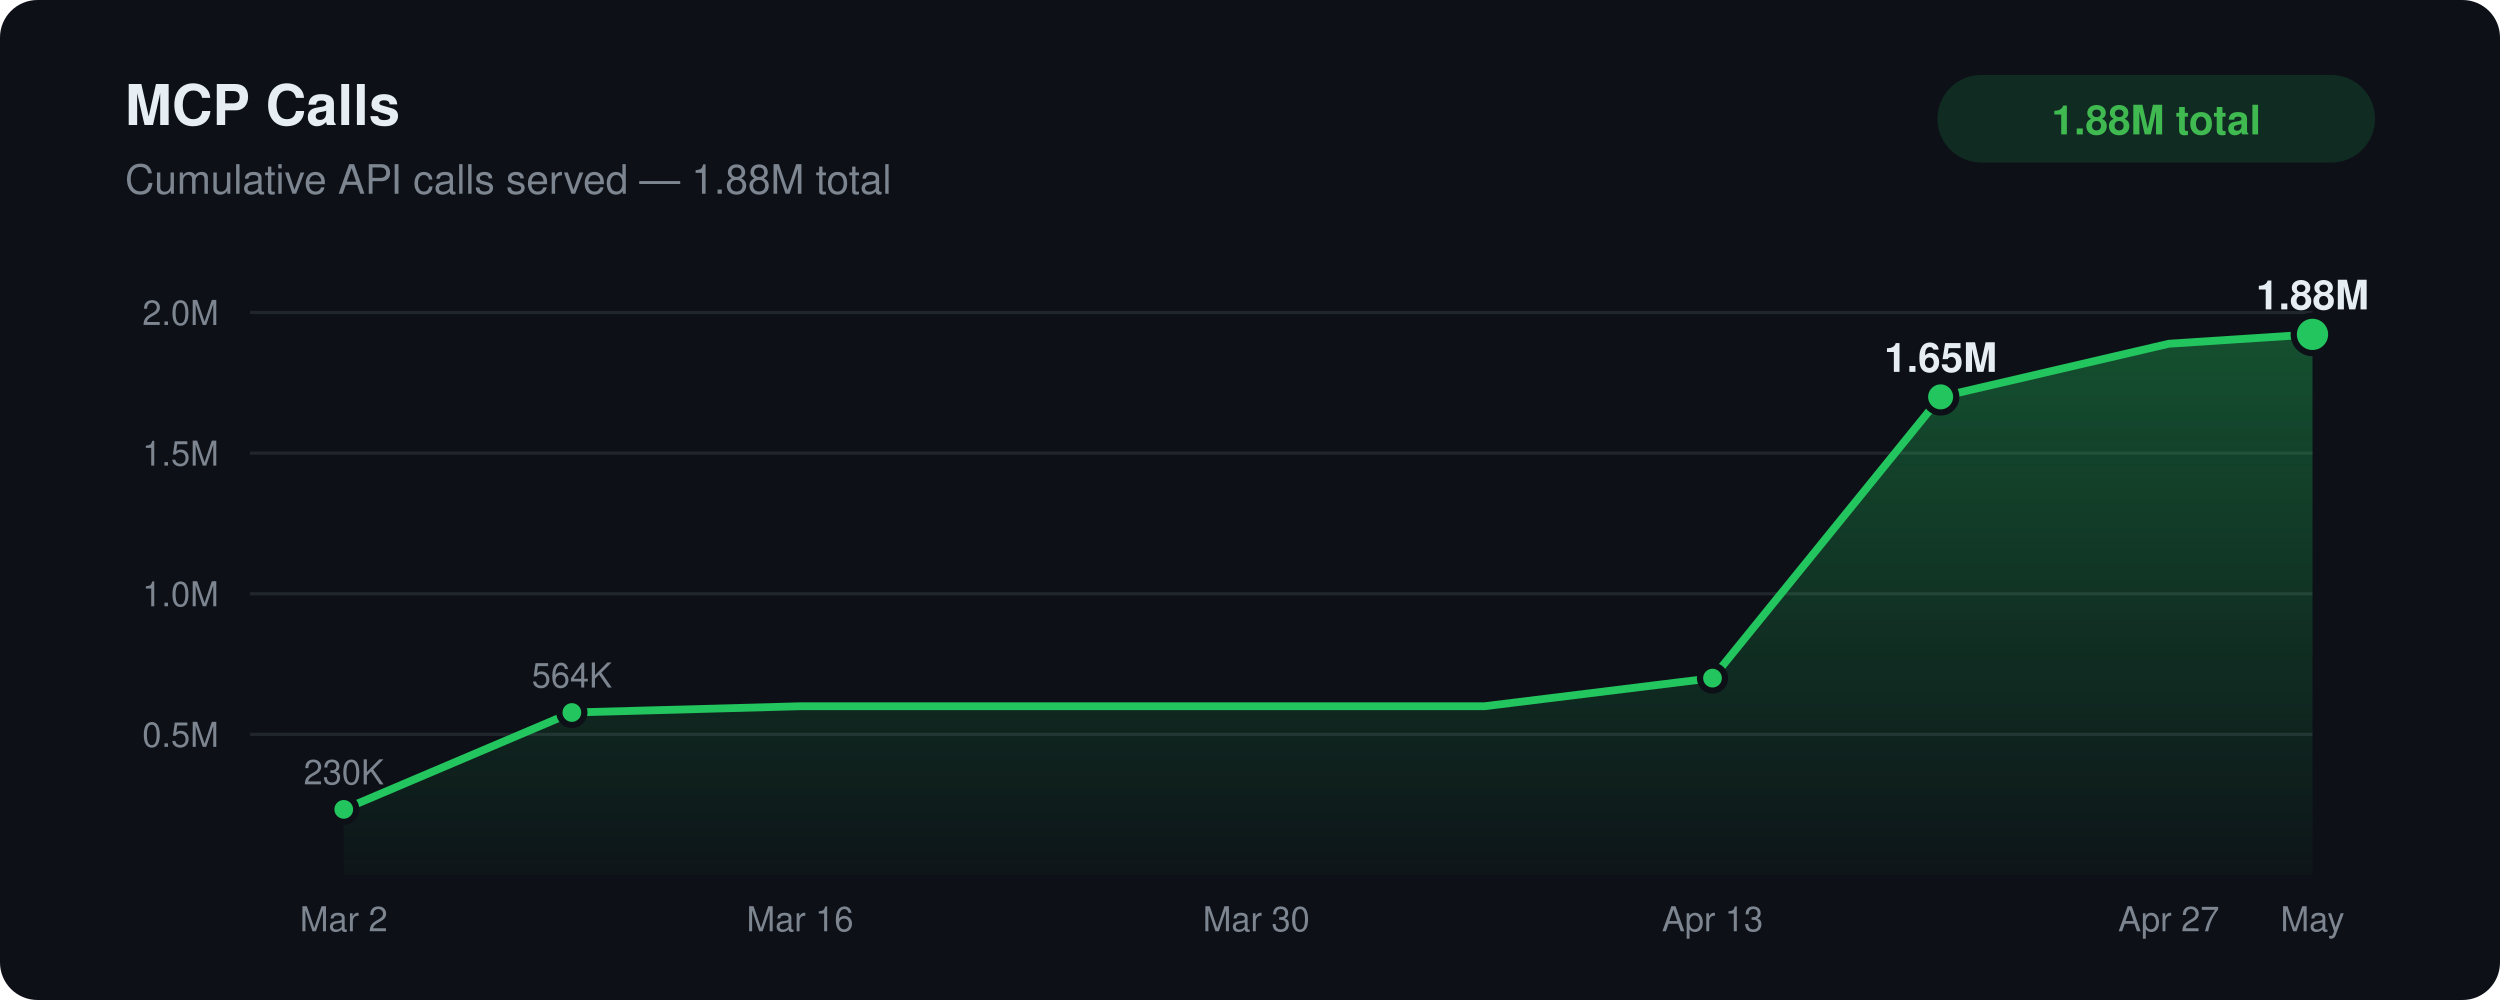
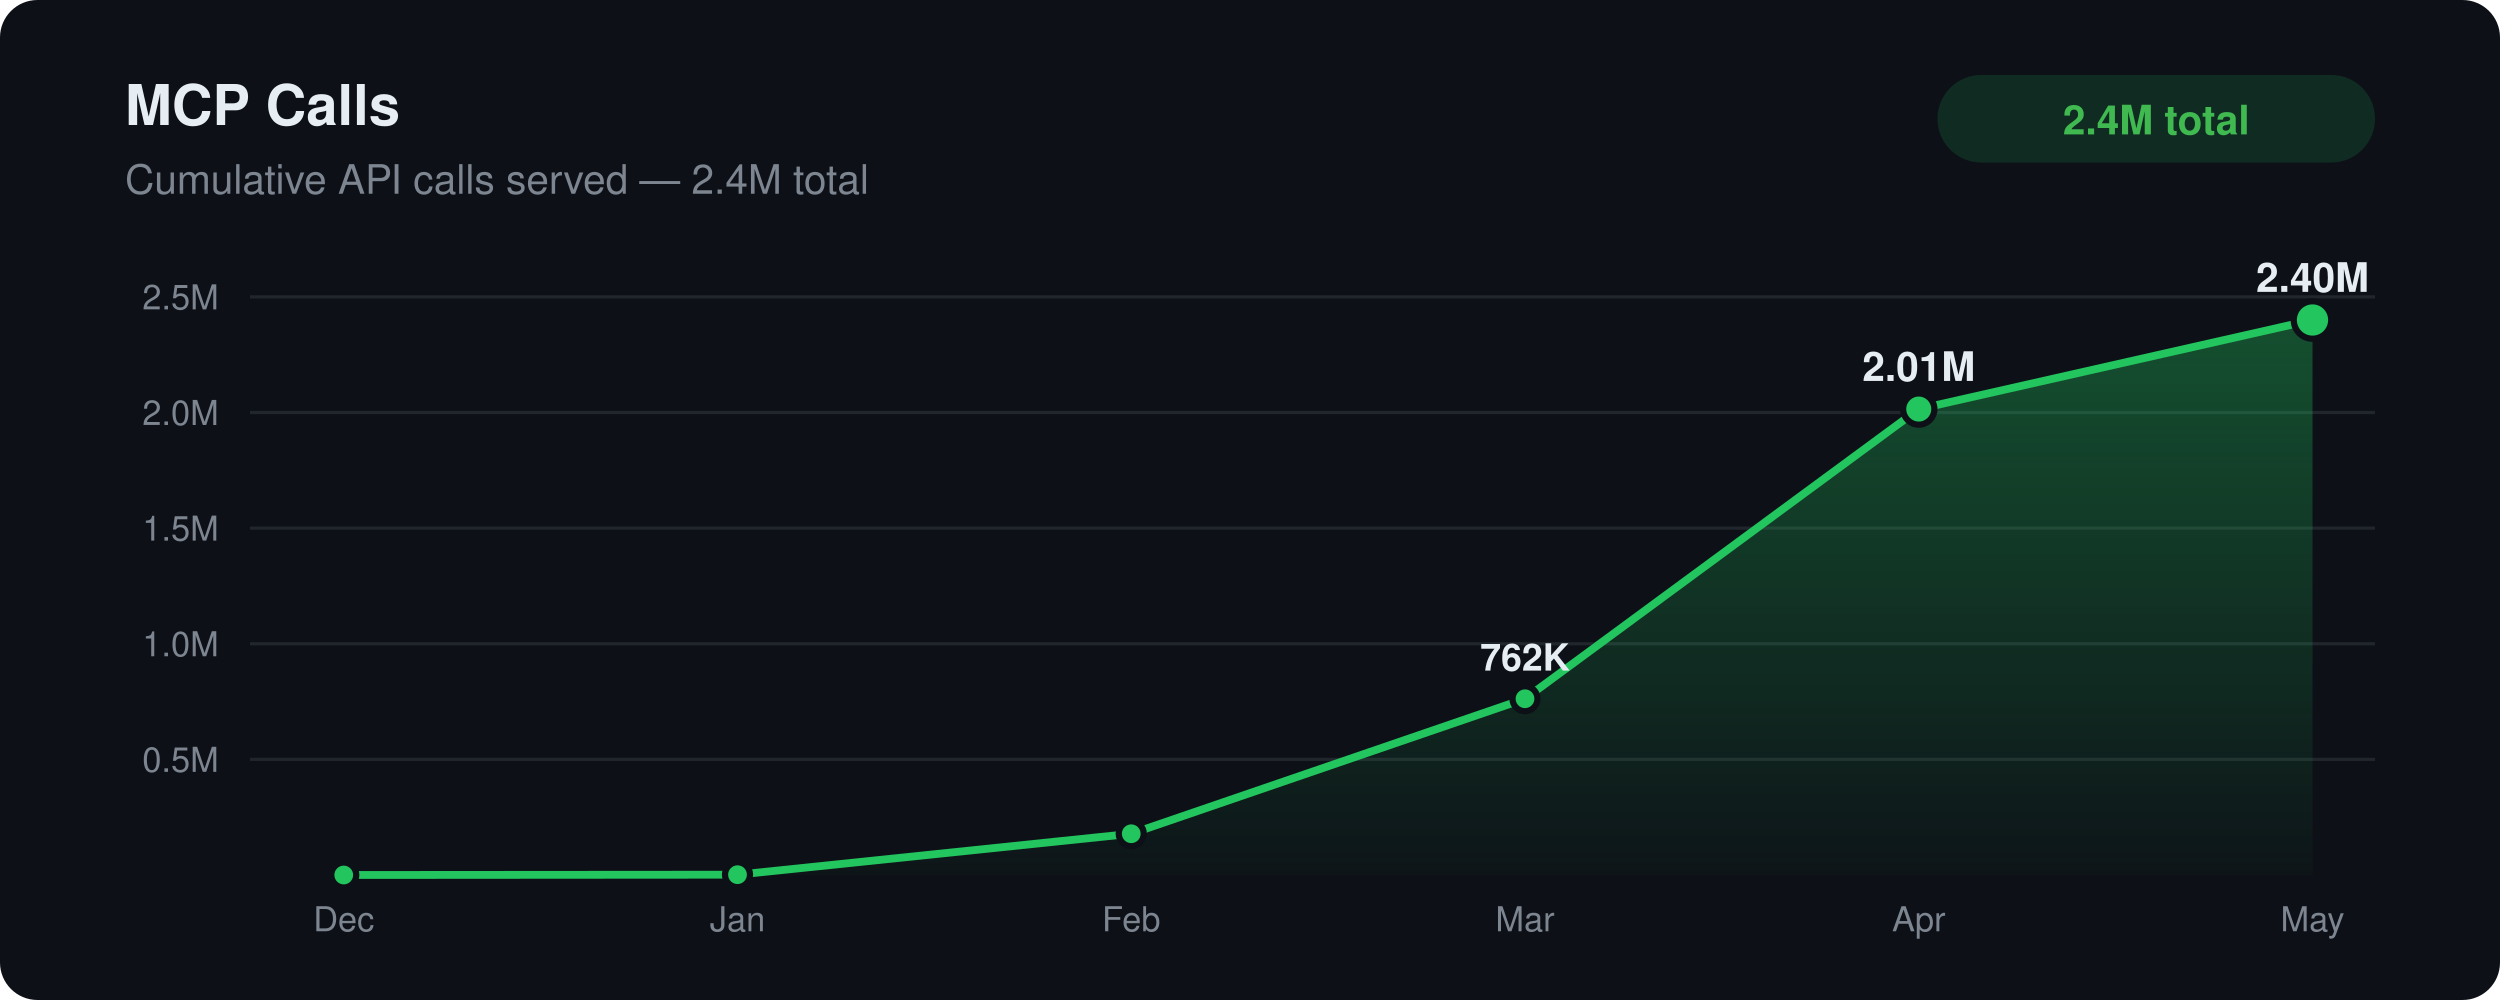
<svg xmlns="http://www.w3.org/2000/svg" viewBox="0 0 800 320" font-family="-apple-system, BlinkMacSystemFont, 'Segoe UI', Helvetica, Arial, sans-serif">
  <defs>
    <linearGradient id="callGrad" x1="0" y1="0" x2="0" y2="1">
      <stop offset="0%" stop-color="#22c55e" stop-opacity="0.35" />
      <stop offset="100%" stop-color="#22c55e" stop-opacity="0.02" />
    </linearGradient>
  </defs>
  <rect width="800" height="320" rx="12" fill="#0d1117" />
  <text x="40" y="40" fill="#e6edf3" font-size="18" font-weight="600">MCP Calls</text>
-   <text x="40" y="62" fill="#7d8590" font-size="13">Cumulative API calls served — 1.88M total</text>
+   <text x="40" y="62" fill="#7d8590" font-size="13">Cumulative API calls served — 2.4M total</text>
  <rect x="620" y="24" width="140" height="28" rx="14" fill="#22c55e" fill-opacity="0.15" />
-   <text x="690" y="43" fill="#3fb950" font-size="13" font-weight="600" text-anchor="middle">1.88M total</text>
-   <line x1="80" y1="100" x2="740" y2="100" stroke="#21262d" stroke-width="1" />
-   <line x1="80" y1="145" x2="740" y2="145" stroke="#21262d" stroke-width="1" />
-   <line x1="80" y1="190" x2="740" y2="190" stroke="#21262d" stroke-width="1" />
-   <line x1="80" y1="235" x2="740" y2="235" stroke="#21262d" stroke-width="1" />
-   <text x="70" y="104" fill="#7d8590" font-size="11" text-anchor="end">2.0M</text>
-   <text x="70" y="149" fill="#7d8590" font-size="11" text-anchor="end">1.5M</text>
-   <text x="70" y="194" fill="#7d8590" font-size="11" text-anchor="end">1.0M</text>
-   <text x="70" y="239" fill="#7d8590" font-size="11" text-anchor="end">0.5M</text>
-   <path d="M 110 259 L 183 228 L 256 226 L 329 226 L 402 226 L 475 226 L 548 217 L 621 127 L 694 110 L 740 107 L 740 280 L 110 280 Z" fill="url(#callGrad)" />
-   <path d="M 110 259 L 183 228 L 256 226 L 329 226 L 402 226 L 475 226 L 548 217 L 621 127 L 694 110 L 740 107" fill="none" stroke="#22c55e" stroke-width="2.5" stroke-linecap="round" stroke-linejoin="round" />
-   <circle cx="110" cy="259" r="4" fill="#22c55e" stroke="#0d1117" stroke-width="2" />
-   <circle cx="183" cy="228" r="4" fill="#22c55e" stroke="#0d1117" stroke-width="2" />
-   <circle cx="548" cy="217" r="4" fill="#22c55e" stroke="#0d1117" stroke-width="2" />
-   <circle cx="621" cy="127" r="5" fill="#22c55e" stroke="#0d1117" stroke-width="2" />
-   <circle cx="740" cy="107" r="6" fill="#22c55e" stroke="#0d1117" stroke-width="2" />
-   <text x="110" y="251" fill="#7d8590" font-size="11" text-anchor="middle">230K</text>
-   <text x="183" y="220" fill="#7d8590" font-size="11" text-anchor="middle">564K</text>
-   <text x="621" y="119" fill="#e6edf3" font-size="13" font-weight="600" text-anchor="middle">1.65M</text>
-   <text x="740" y="99" fill="#e6edf3" font-size="13" font-weight="700" text-anchor="middle">1.88M</text>
-   <text x="110" y="298" fill="#7d8590" font-size="11" text-anchor="middle">Mar 2</text>
-   <text x="256" y="298" fill="#7d8590" font-size="11" text-anchor="middle">Mar 16</text>
-   <text x="402" y="298" fill="#7d8590" font-size="11" text-anchor="middle">Mar 30</text>
-   <text x="548" y="298" fill="#7d8590" font-size="11" text-anchor="middle">Apr 13</text>
-   <text x="694" y="298" fill="#7d8590" font-size="11" text-anchor="middle">Apr 27</text>
+   <text x="690" y="43" fill="#3fb950" font-size="13" font-weight="600" text-anchor="middle">2.4M total</text>
+   <line x1="80" y1="243.0" x2="760" y2="243.0" stroke="#21262d" stroke-width="1" />
+   <line x1="80" y1="206.0" x2="760" y2="206.0" stroke="#21262d" stroke-width="1" />
+   <line x1="80" y1="169.0" x2="760" y2="169.0" stroke="#21262d" stroke-width="1" />
+   <line x1="80" y1="132.0" x2="760" y2="132.0" stroke="#21262d" stroke-width="1" />
+   <line x1="80" y1="95.0" x2="760" y2="95.0" stroke="#21262d" stroke-width="1" />
+   <text x="70" y="247.0" fill="#7d8590" font-size="11" text-anchor="end">0.5M</text>
+   <text x="70" y="210.0" fill="#7d8590" font-size="11" text-anchor="end">1.0M</text>
+   <text x="70" y="173.0" fill="#7d8590" font-size="11" text-anchor="end">1.5M</text>
+   <text x="70" y="136.0" fill="#7d8590" font-size="11" text-anchor="end">2.0M</text>
+   <text x="70" y="99.0" fill="#7d8590" font-size="11" text-anchor="end">2.5M</text>
+   <path d="M 110 280.0 L 236 279.9 L 362 266.8 L 488 223.6 L 614 130.9 L 740 102.4 L 740 280 L 110 280 Z" fill="url(#callGrad)" />
+   <path d="M 110 280.0 L 236 279.9 L 362 266.8 L 488 223.6 L 614 130.9 L 740 102.4" fill="none" stroke="#22c55e" stroke-width="2.5" stroke-linecap="round" stroke-linejoin="round" />
+   <circle cx="110" cy="280.0" r="4" fill="#22c55e" stroke="#0d1117" stroke-width="2" />
+   <circle cx="236" cy="279.9" r="4" fill="#22c55e" stroke="#0d1117" stroke-width="2" />
+   <circle cx="362" cy="266.8" r="4" fill="#22c55e" stroke="#0d1117" stroke-width="2" />
+   <circle cx="488" cy="223.6" r="4" fill="#22c55e" stroke="#0d1117" stroke-width="2" />
+   <circle cx="614" cy="130.9" r="5" fill="#22c55e" stroke="#0d1117" stroke-width="2" />
+   <circle cx="740" cy="102.4" r="6" fill="#22c55e" stroke="#0d1117" stroke-width="2" />
+   <text x="488" y="214.6" fill="#e6edf3" font-size="12" font-weight="600" text-anchor="middle">762K</text>
+   <text x="614" y="121.9" fill="#e6edf3" font-size="13" font-weight="600" text-anchor="middle">2.01M</text>
+   <text x="740" y="93.4" fill="#e6edf3" font-size="13" font-weight="700" text-anchor="middle">2.40M</text>
+   <text x="110" y="298" fill="#7d8590" font-size="11" text-anchor="middle">Dec</text>
+   <text x="236" y="298" fill="#7d8590" font-size="11" text-anchor="middle">Jan</text>
+   <text x="362" y="298" fill="#7d8590" font-size="11" text-anchor="middle">Feb</text>
+   <text x="488" y="298" fill="#7d8590" font-size="11" text-anchor="middle">Mar</text>
+   <text x="614" y="298" fill="#7d8590" font-size="11" text-anchor="middle">Apr</text>
  <text x="740" y="298" fill="#7d8590" font-size="11" text-anchor="middle">May</text>
</svg>
